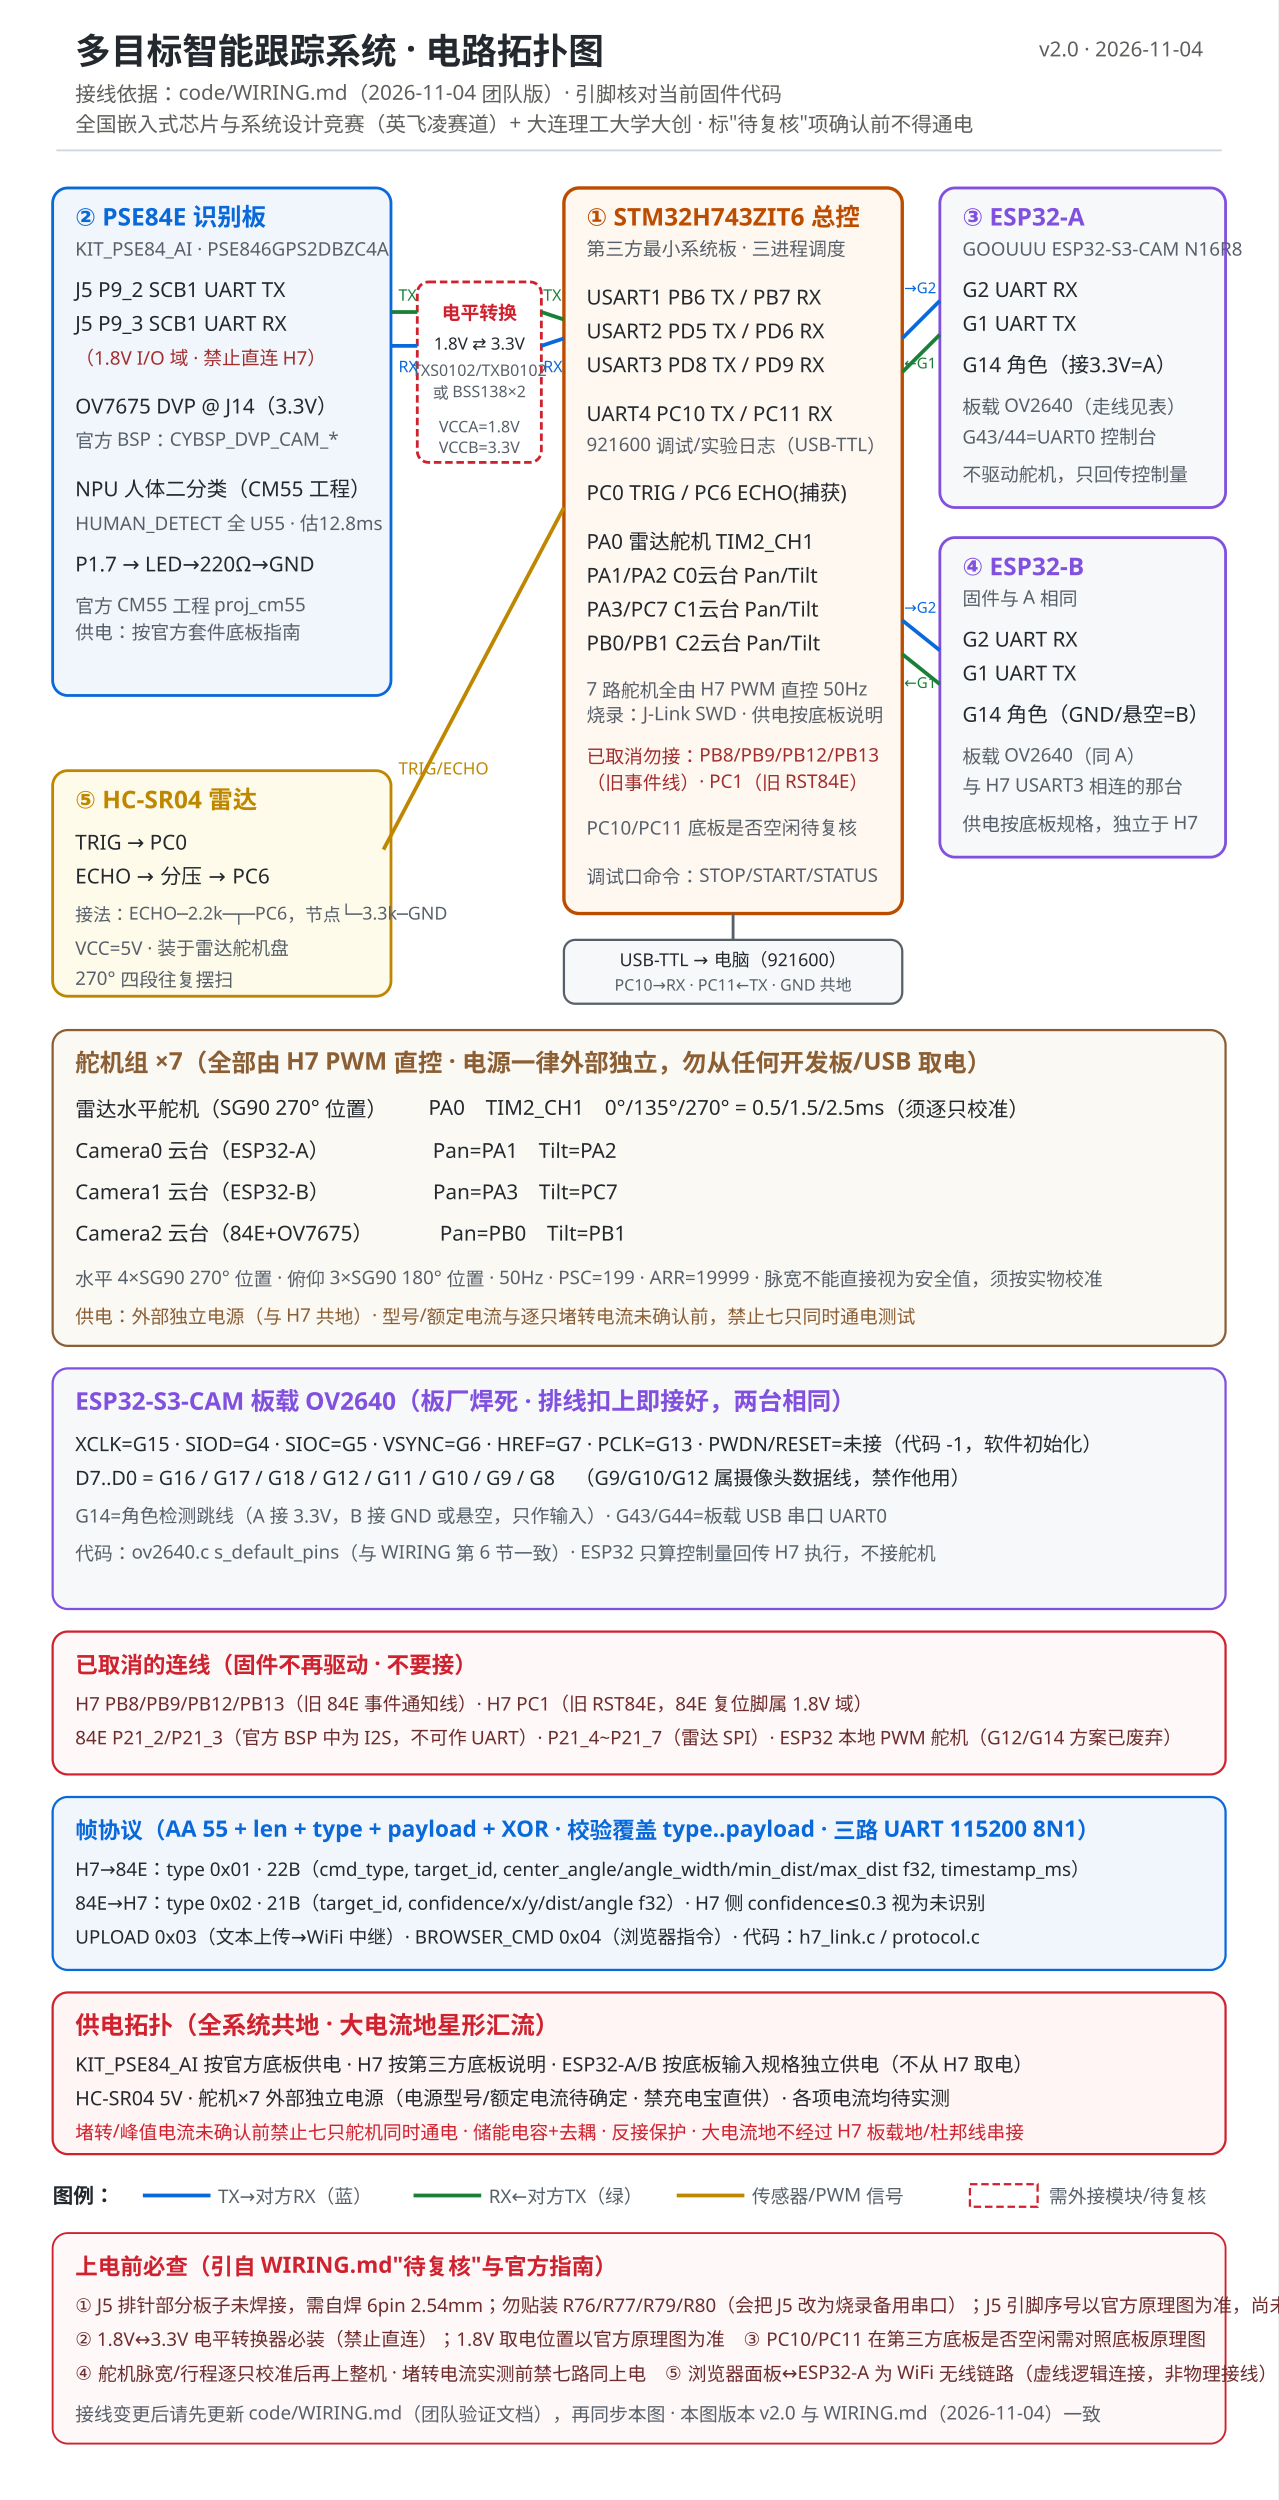
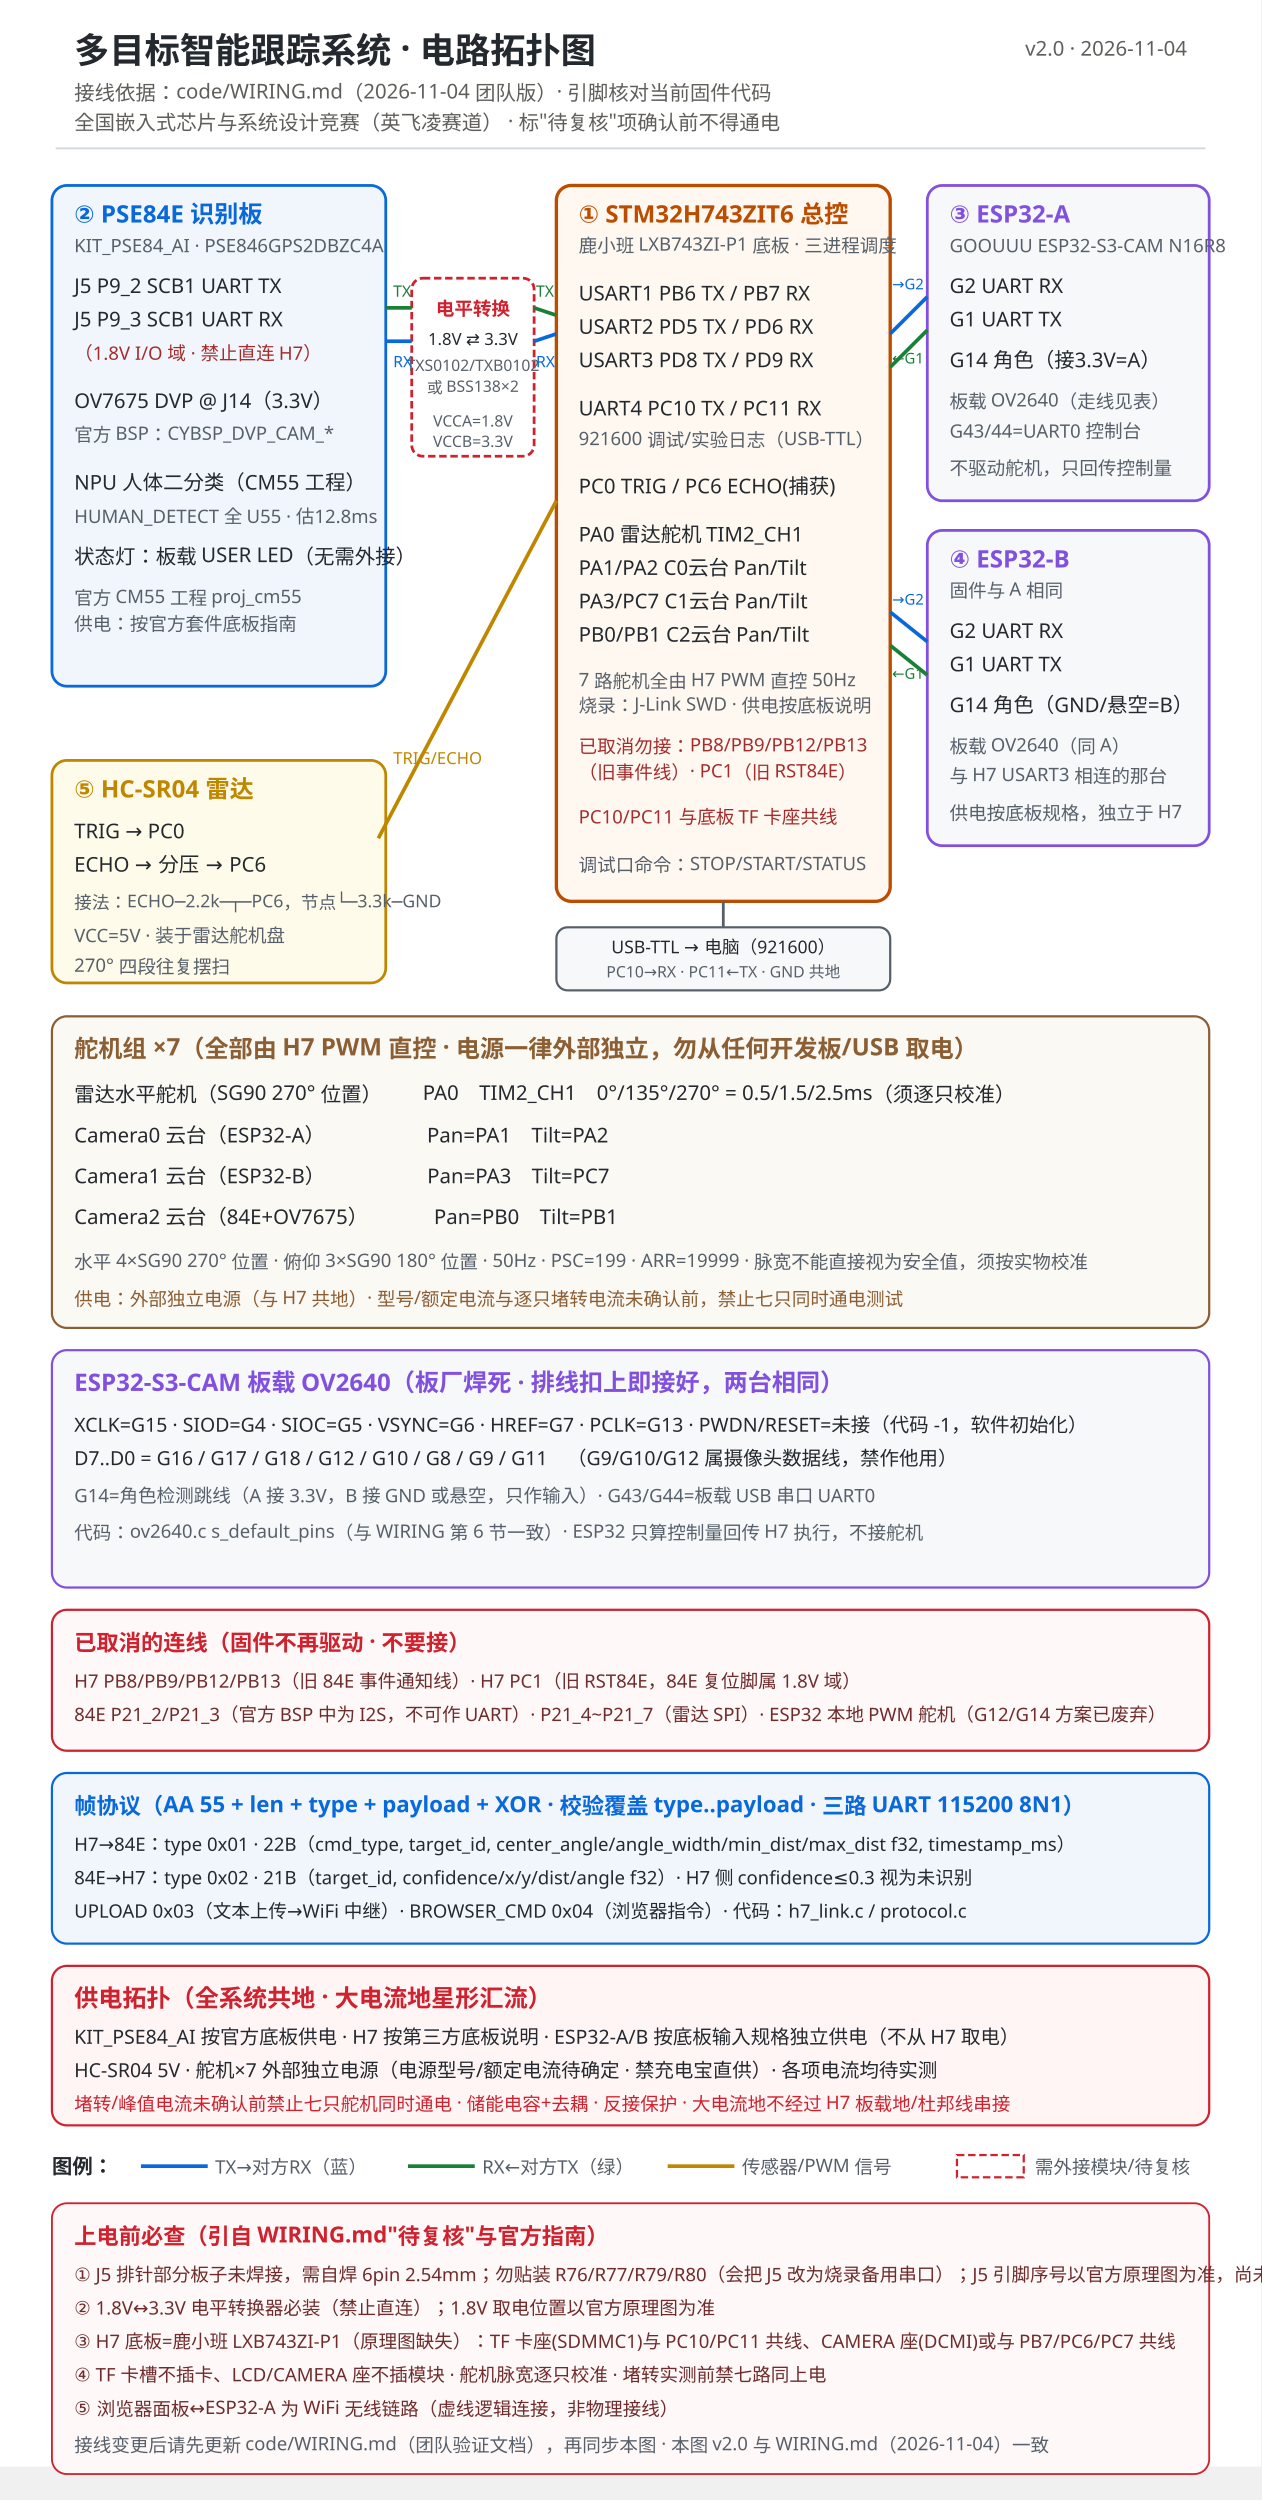
- <svg xmlns="http://www.w3.org/2000/svg" viewBox="0 0 680 1330" width="680" height="1330" role="img">
+ <svg xmlns="http://www.w3.org/2000/svg" viewBox="0 0 680 1348" width="680" height="1348" role="img">
  <rect x="0" y="0" width="680" height="1330" fill="#FFFFFF" />
  <text x="40" y="34" font-size="19" font-weight="bold" fill="#24292F" font-family="sans-serif">多目标智能跟踪系统 · 电路拓扑图</text>
  <text x="640" y="30" text-anchor="end" font-size="11" fill="#5F5E5A" font-family="sans-serif">v2.0 · 2026-11-04</text>
  <text x="40" y="54" font-size="11" fill="#5F5E5A" font-family="sans-serif">接线依据：code/WIRING.md（2026-11-04 团队版）· 引脚核对当前固件代码</text>
-   <text x="40" y="70" font-size="11" fill="#5F5E5A" font-family="sans-serif">全国嵌入式芯片与系统设计竞赛（英飞凌赛道）+ 大连理工大学大创 · 标"待复核"项确认前不得通电</text>
+   <text x="40" y="70" font-size="11" fill="#5F5E5A" font-family="sans-serif">全国嵌入式芯片与系统设计竞赛（英飞凌赛道） · 标"待复核"项确认前不得通电</text>
  <line x1="30" y1="80" x2="650" y2="80" stroke="#D0D7DE" stroke-width="1" />
  <rect x="28" y="100" width="180" height="270" rx="8" fill="#F0F6FC" stroke="#0969DA" stroke-width="1.5" />
  <text x="40" y="120" font-size="13" font-weight="bold" fill="#0969DA" font-family="sans-serif">② PSE84E 识别板</text>
  <text x="40" y="136" font-size="10" fill="#57606A" font-family="sans-serif">KIT_PSE84_AI · PSE846GPS2DBZC4A</text>
  <text x="40" y="158" font-size="11" fill="#24292F" font-family="sans-serif">J5 P9_2  SCB1 UART TX</text>
  <text x="40" y="176" font-size="11" fill="#24292F" font-family="sans-serif">J5 P9_3  SCB1 UART RX</text>
  <text x="40" y="194" font-size="10" fill="#A32D2D" font-family="sans-serif">（1.8V I/O 域 · 禁止直连 H7）</text>
  <text x="40" y="220" font-size="11" fill="#24292F" font-family="sans-serif">OV7675 DVP @ J14（3.3V）</text>
  <text x="40" y="238" font-size="10" fill="#57606A" font-family="sans-serif">官方 BSP：CYBSP_DVP_CAM_*</text>
  <text x="40" y="264" font-size="11" fill="#24292F" font-family="sans-serif">NPU 人体二分类（CM55 工程）</text>
  <text x="40" y="282" font-size="10" fill="#57606A" font-family="sans-serif">HUMAN_DETECT 全 U55 · 估12.8ms</text>
-   <text x="40" y="304" font-size="11" fill="#24292F" font-family="sans-serif">P1.7 → LED→220Ω→GND</text>
+   <text x="40" y="304" font-size="11" fill="#24292F" font-family="sans-serif">状态灯：板载 USER LED（无需外接）</text>
  <text x="40" y="326" font-size="10" fill="#57606A" font-family="sans-serif">官方 CM55 工程 proj_cm55</text>
  <text x="40" y="340" font-size="10" fill="#57606A" font-family="sans-serif">供电：按官方套件底板指南</text>
  <rect x="222" y="150" width="66" height="96" rx="6" fill="#FFFFFF" stroke="#CF222E" stroke-width="1.5" stroke-dasharray="4,2" />
  <text x="255" y="170" font-size="10" font-weight="bold" fill="#CF222E" text-anchor="middle" font-family="sans-serif">电平转换</text>
  <text x="255" y="186" font-size="9" fill="#24292F" text-anchor="middle" font-family="sans-serif">1.8V ⇄ 3.3V</text>
  <text x="255" y="200" font-size="8.5" fill="#57606A" text-anchor="middle" font-family="sans-serif">TXS0102/TXB0102</text>
  <text x="255" y="212" font-size="8.5" fill="#57606A" text-anchor="middle" font-family="sans-serif">或 BSS138×2</text>
  <text x="255" y="230" font-size="8.5" fill="#57606A" text-anchor="middle" font-family="sans-serif">VCCA=1.8V</text>
  <text x="255" y="241" font-size="8.5" fill="#57606A" text-anchor="middle" font-family="sans-serif">VCCB=3.3V</text>
  <rect x="300" y="100" width="180" height="386" rx="8" fill="#FFF8F0" stroke="#BC4C00" stroke-width="1.8" />
  <text x="312" y="120" font-size="13" font-weight="bold" fill="#BC4C00" font-family="sans-serif">① STM32H743ZIT6 总控</text>
-   <text x="312" y="136" font-size="10" fill="#57606A" font-family="sans-serif">第三方最小系统板 · 三进程调度</text>
+   <text x="312" y="136" font-size="10" fill="#57606A" font-family="sans-serif">鹿小班 LXB743ZI-P1 底板 · 三进程调度</text>
  <text x="312" y="162" font-size="11" fill="#24292F" font-family="sans-serif">USART1  PB6 TX / PB7 RX</text>
  <text x="312" y="180" font-size="11" fill="#24292F" font-family="sans-serif">USART2  PD5 TX / PD6 RX</text>
  <text x="312" y="198" font-size="11" fill="#24292F" font-family="sans-serif">USART3  PD8 TX / PD9 RX</text>
  <text x="312" y="224" font-size="11" fill="#24292F" font-family="sans-serif">UART4  PC10 TX / PC11 RX</text>
  <text x="312" y="240" font-size="10" fill="#57606A" font-family="sans-serif">921600 调试/实验日志（USB-TTL）</text>
  <text x="312" y="266" font-size="11" fill="#24292F" font-family="sans-serif">PC0 TRIG / PC6 ECHO(捕获)</text>
  <text x="312" y="292" font-size="11" fill="#24292F" font-family="sans-serif">PA0 雷达舵机 TIM2_CH1</text>
  <text x="312" y="310" font-size="11" fill="#24292F" font-family="sans-serif">PA1/PA2  C0云台 Pan/Tilt</text>
  <text x="312" y="328" font-size="11" fill="#24292F" font-family="sans-serif">PA3/PC7  C1云台 Pan/Tilt</text>
  <text x="312" y="346" font-size="11" fill="#24292F" font-family="sans-serif">PB0/PB1  C2云台 Pan/Tilt</text>
  <text x="312" y="370" font-size="10" fill="#57606A" font-family="sans-serif">7 路舵机全由 H7 PWM 直控 50Hz</text>
  <text x="312" y="384" font-size="10" fill="#57606A" font-family="sans-serif">烧录：J-Link SWD · 供电按底板说明</text>
  <text x="312" y="406" font-size="10" fill="#A32D2D" font-family="sans-serif">已取消勿接：PB8/PB9/PB12/PB13</text>
  <text x="312" y="420" font-size="10" fill="#A32D2D" font-family="sans-serif">（旧事件线）· PC1（旧 RST84E）</text>
-   <text x="312" y="444" font-size="10" fill="#57606A" font-family="sans-serif">PC10/PC11 底板是否空闲待复核</text>
+   <text x="312" y="444" font-size="10" fill="#A32D2D" font-family="sans-serif">PC10/PC11 与底板 TF 卡座共线</text>
  <text x="312" y="470" font-size="10" fill="#57606A" font-family="sans-serif">调试口命令：STOP/START/STATUS</text>
  <rect x="500" y="100" width="152" height="170" rx="8" fill="#F6F8FA" stroke="#8250DF" stroke-width="1.5" />
  <text x="512" y="120" font-size="13" font-weight="bold" fill="#8250DF" font-family="sans-serif">③ ESP32-A</text>
  <text x="512" y="136" font-size="10" fill="#57606A" font-family="sans-serif">GOOUUU ESP32-S3-CAM N16R8</text>
  <text x="512" y="158" font-size="11" fill="#24292F" font-family="sans-serif">G2  UART RX</text>
  <text x="512" y="176" font-size="11" fill="#24292F" font-family="sans-serif">G1  UART TX</text>
  <text x="512" y="198" font-size="11" fill="#24292F" font-family="sans-serif">G14 角色（接3.3V=A）</text>
  <text x="512" y="220" font-size="10" fill="#57606A" font-family="sans-serif">板载 OV2640（走线见表）</text>
  <text x="512" y="236" font-size="10" fill="#57606A" font-family="sans-serif">G43/44=UART0 控制台</text>
  <text x="512" y="256" font-size="10" fill="#57606A" font-family="sans-serif">不驱动舵机，只回传控制量</text>
  <rect x="500" y="286" width="152" height="170" rx="8" fill="#F6F8FA" stroke="#8250DF" stroke-width="1.5" />
  <text x="512" y="306" font-size="13" font-weight="bold" fill="#8250DF" font-family="sans-serif">④ ESP32-B</text>
  <text x="512" y="322" font-size="10" fill="#57606A" font-family="sans-serif">固件与 A 相同</text>
  <text x="512" y="344" font-size="11" fill="#24292F" font-family="sans-serif">G2  UART RX</text>
  <text x="512" y="362" font-size="11" fill="#24292F" font-family="sans-serif">G1  UART TX</text>
  <text x="512" y="384" font-size="11" fill="#24292F" font-family="sans-serif">G14 角色（GND/悬空=B）</text>
  <text x="512" y="406" font-size="10" fill="#57606A" font-family="sans-serif">板载 OV2640（同 A）</text>
  <text x="512" y="422" font-size="10" fill="#57606A" font-family="sans-serif">与 H7 USART3 相连的那台</text>
  <text x="512" y="442" font-size="10" fill="#57606A" font-family="sans-serif">供电按底板规格，独立于 H7</text>
  <rect x="28" y="410" width="180" height="120" rx="8" fill="#FFFBEA" stroke="#BF8700" stroke-width="1.5" />
  <text x="40" y="430" font-size="13" font-weight="bold" fill="#BF8700" font-family="sans-serif">⑤ HC-SR04 雷达</text>
  <text x="40" y="452" font-size="11" fill="#24292F" font-family="sans-serif">TRIG → PC0</text>
  <text x="40" y="470" font-size="11" fill="#24292F" font-family="sans-serif">ECHO → 分压 → PC6</text>
  <text x="40" y="490" font-size="9.5" fill="#57606A" font-family="sans-serif">接法：ECHO─2.2k─┬─PC6，节点└─3.3k─GND</text>
  <text x="40" y="508" font-size="10" fill="#57606A" font-family="sans-serif">VCC=5V · 装于雷达舵机盘</text>
  <text x="40" y="524" font-size="10" fill="#57606A" font-family="sans-serif">270° 四段往复摆扫</text>
  <line x1="208" y1="166" x2="222" y2="166" stroke="#1A7F37" stroke-width="2" />
  <line x1="208" y1="184" x2="222" y2="184" stroke="#0969DA" stroke-width="2" />
  <line x1="288" y1="166" x2="300" y2="170" stroke="#1A7F37" stroke-width="2" />
  <line x1="288" y1="184" x2="300" y2="180" stroke="#0969DA" stroke-width="2" />
  <text x="212" y="160" font-size="8.5" fill="#1A7F37" font-family="sans-serif">TX</text>
  <text x="212" y="198" font-size="8.5" fill="#0969DA" font-family="sans-serif">RX</text>
  <text x="289" y="160" font-size="8.5" fill="#1A7F37" font-family="sans-serif">TX</text>
  <text x="289" y="198" font-size="8.5" fill="#0969DA" font-family="sans-serif">RX</text>
  <line x1="480" y1="180" x2="500" y2="160" stroke="#0969DA" stroke-width="2" />
  <line x1="480" y1="198" x2="500" y2="178" stroke="#1A7F37" stroke-width="2" />
  <text x="481" y="156" font-size="8" fill="#0969DA" font-family="sans-serif">→G2</text>
  <text x="481" y="196" font-size="8" fill="#1A7F37" font-family="sans-serif">←G1</text>
  <line x1="480" y1="330" x2="500" y2="346" stroke="#0969DA" stroke-width="2" />
  <line x1="480" y1="348" x2="500" y2="364" stroke="#1A7F37" stroke-width="2" />
  <text x="481" y="326" font-size="8" fill="#0969DA" font-family="sans-serif">→G2</text>
  <text x="481" y="366" font-size="8" fill="#1A7F37" font-family="sans-serif">←G1</text>
  <line x1="204" y1="452" x2="300" y2="270" stroke="#BF8700" stroke-width="2" />
  <text x="212" y="412" font-size="9" fill="#BF8700" font-family="sans-serif">TRIG/ECHO</text>
  <rect x="300" y="500" width="180" height="34" rx="6" fill="#F6F8FA" stroke="#57606A" stroke-width="1.2" />
  <text x="390" y="514" font-size="9.5" fill="#24292F" text-anchor="middle" font-family="sans-serif">USB-TTL → 电脑（921600）</text>
  <text x="390" y="527" font-size="8.5" fill="#57606A" text-anchor="middle" font-family="sans-serif">PC10→RX · PC11←TX · GND 共地</text>
  <line x1="390" y1="486" x2="390" y2="500" stroke="#57606A" stroke-width="1.5" />
  <rect x="28" y="548" width="624" height="168" rx="8" fill="#FBF9F4" stroke="#8B5E34" stroke-width="1.2" />
  <text x="40" y="570" font-size="13" font-weight="bold" fill="#8B5E34" font-family="sans-serif">舵机组 ×7（全部由 H7 PWM 直控 · 电源一律外部独立，勿从任何开发板/USB 取电）</text>
  <text x="40" y="594" font-size="11" fill="#24292F" font-family="sans-serif">雷达水平舵机（SG90 270° 位置）　　PA0　TIM2_CH1　0°/135°/270° = 0.5/1.5/2.5ms（须逐只校准）</text>
  <text x="40" y="616" font-size="11" fill="#24292F" font-family="sans-serif">Camera0 云台（ESP32-A）　　　　　Pan=PA1　Tilt=PA2</text>
  <text x="40" y="638" font-size="11" fill="#24292F" font-family="sans-serif">Camera1 云台（ESP32-B）　　　　　Pan=PA3　Tilt=PC7</text>
  <text x="40" y="660" font-size="11" fill="#24292F" font-family="sans-serif">Camera2 云台（84E+OV7675）　　　 Pan=PB0　Tilt=PB1</text>
  <text x="40" y="684" font-size="10" fill="#57606A" font-family="sans-serif">水平 4×SG90 270° 位置 · 俯仰 3×SG90 180° 位置 · 50Hz · PSC=199 · ARR=19999 · 脉宽不能直接视为安全值，须按实物校准</text>
  <text x="40" y="704" font-size="10" fill="#8B5E34" font-family="sans-serif">供电：外部独立电源（与 H7 共地）· 型号/额定电流与逐只堵转电流未确认前，禁止七只同时通电测试</text>
  <rect x="28" y="728" width="624" height="128" rx="8" fill="#F6F8FA" stroke="#8250DF" stroke-width="1.2" />
  <text x="40" y="750" font-size="13" font-weight="bold" fill="#8250DF" font-family="sans-serif">ESP32-S3-CAM 板载 OV2640（板厂焊死 · 排线扣上即接好，两台相同）</text>
  <text x="40" y="772" font-size="10.5" fill="#24292F" font-family="sans-serif">XCLK=G15 · SIOD=G4 · SIOC=G5 · VSYNC=G6 · HREF=G7 · PCLK=G13 · PWDN/RESET=未接（代码 -1，软件初始化）</text>
-   <text x="40" y="790" font-size="10.5" fill="#24292F" font-family="sans-serif">D7..D0 = G16 / G17 / G18 / G12 / G11 / G10 / G9 / G8　（G9/G10/G12 属摄像头数据线，禁作他用）</text>
+   <text x="40" y="790" font-size="10.5" fill="#24292F" font-family="sans-serif">D7..D0 = G16 / G17 / G18 / G12 / G10 / G8 / G9 / G11　（G9/G10/G12 属摄像头数据线，禁作他用）</text>
  <text x="40" y="810" font-size="10" fill="#57606A" font-family="sans-serif">G14=角色检测跳线（A 接 3.3V，B 接 GND 或悬空，只作输入）· G43/G44=板载 USB 串口 UART0</text>
  <text x="40" y="830" font-size="10" fill="#57606A" font-family="sans-serif">代码：ov2640.c s_default_pins（与 WIRING 第 6 节一致）· ESP32 只算控制量回传 H7 执行，不接舵机</text>
  <rect x="28" y="868" width="624" height="76" rx="8" fill="#FFF8F8" stroke="#CF222E" stroke-width="1.2" />
  <text x="40" y="890" font-size="12" font-weight="bold" fill="#CF222E" font-family="sans-serif">已取消的连线（固件不再驱动 · 不要接）</text>
  <text x="40" y="910" font-size="10" fill="#6E2C2C" font-family="sans-serif">H7 PB8/PB9/PB12/PB13（旧 84E 事件通知线）· H7 PC1（旧 RST84E，84E 复位脚属 1.8V 域）</text>
  <text x="40" y="928" font-size="10" fill="#6E2C2C" font-family="sans-serif">84E P21_2/P21_3（官方 BSP 中为 I2S，不可作 UART）· P21_4~P21_7（雷达 SPI）· ESP32 本地 PWM 舵机（G12/G14 方案已废弃）</text>
  <rect x="28" y="956" width="624" height="92" rx="8" fill="#F0F6FC" stroke="#0969DA" stroke-width="1.2" />
  <text x="40" y="978" font-size="12" font-weight="bold" fill="#0969DA" font-family="sans-serif">帧协议（AA 55 + len + type + payload + XOR · 校验覆盖 type..payload · 三路 UART 115200 8N1）</text>
  <text x="40" y="998" font-size="10" fill="#24292F" font-family="sans-serif">H7→84E：type 0x01 · 22B（cmd_type, target_id, center_angle/angle_width/min_dist/max_dist f32, timestamp_ms）</text>
  <text x="40" y="1016" font-size="10" fill="#24292F" font-family="sans-serif">84E→H7：type 0x02 · 21B（target_id, confidence/x/y/dist/angle f32）· H7 侧 confidence≤0.3 视为未识别</text>
  <text x="40" y="1034" font-size="10" fill="#24292F" font-family="sans-serif">UPLOAD 0x03（文本上传→WiFi 中继）· BROWSER_CMD 0x04（浏览器指令）· 代码：h7_link.c / protocol.c</text>
  <rect x="28" y="1060" width="624" height="86" rx="8" fill="#FFF5F5" stroke="#CF222E" stroke-width="1.2" />
  <text x="40" y="1082" font-size="13" font-weight="bold" fill="#CF222E" font-family="sans-serif">供电拓扑（全系统共地 · 大电流地星形汇流）</text>
  <text x="40" y="1102" font-size="10.5" fill="#24292F" font-family="sans-serif">KIT_PSE84_AI 按官方底板供电 · H7 按第三方底板说明 · ESP32-A/B 按底板输入规格独立供电（不从 H7 取电）</text>
  <text x="40" y="1120" font-size="10.5" fill="#24292F" font-family="sans-serif">HC-SR04 5V · 舵机×7 外部独立电源（电源型号/额定电流待确定 · 禁充电宝直供）· 各项电流均待实测</text>
  <text x="40" y="1138" font-size="10" fill="#CF222E" font-family="sans-serif">堵转/峰值电流未确认前禁止七只舵机同时通电 · 储能电容+去耦 · 反接保护 · 大电流地不经过 H7 板载地/杜邦线串接</text>
  <text x="28" y="1172" font-size="11" font-weight="bold" fill="#24292F" font-family="sans-serif">图例：</text>
  <line x1="76" y1="1168" x2="112" y2="1168" stroke="#0969DA" stroke-width="2" />
  <text x="116" y="1172" font-size="10" fill="#57606A" font-family="sans-serif">TX→对方RX（蓝）</text>
  <line x1="220" y1="1168" x2="256" y2="1168" stroke="#1A7F37" stroke-width="2" />
  <text x="260" y="1172" font-size="10" fill="#57606A" font-family="sans-serif">RX←对方TX（绿）</text>
  <line x1="360" y1="1168" x2="396" y2="1168" stroke="#BF8700" stroke-width="2" />
  <text x="400" y="1172" font-size="10" fill="#57606A" font-family="sans-serif">传感器/PWM 信号</text>
  <rect x="516" y="1162" width="36" height="12" fill="#FFFFFF" stroke="#CF222E" stroke-width="1.2" stroke-dasharray="4,2" />
  <text x="558" y="1172" font-size="10" fill="#57606A" font-family="sans-serif">需外接模块/待复核</text>
-   <rect x="28" y="1188" width="624" height="112" rx="8" fill="#FFF8F8" stroke="#CF222E" stroke-width="1" />
+   <rect x="28" y="1188" width="624" height="146" rx="8" fill="#FFF8F8" stroke="#CF222E" stroke-width="1" />
  <text x="40" y="1210" font-size="12" font-weight="bold" fill="#CF222E" font-family="sans-serif">上电前必查（引自 WIRING.md"待复核"与官方指南）</text>
  <text x="40" y="1230" font-size="10" fill="#6E2C2C" font-family="sans-serif">① J5 排针部分板子未焊接，需自焊 6pin 2.54mm；勿贴装 R76/R77/R79/R80（会把 J5 改为烧录备用串口）；J5 引脚序号以官方原理图为准，尚未实物核对</text>
-   <text x="40" y="1248" font-size="10" fill="#6E2C2C" font-family="sans-serif">② 1.8V↔3.3V 电平转换器必装（禁止直连）；1.8V 取电位置以官方原理图为准　③ PC10/PC11 在第三方底板是否空闲需对照底板原理图</text>
-   <text x="40" y="1266" font-size="10" fill="#6E2C2C" font-family="sans-serif">④ 舵机脉宽/行程逐只校准后再上整机 · 堵转电流实测前禁七路同上电　⑤ 浏览器面板↔ESP32-A 为 WiFi 无线链路（虚线逻辑连接，非物理接线）</text>
-   <text x="40" y="1288" font-size="10" fill="#57606A" font-family="sans-serif">接线变更后请先更新 code/WIRING.md（团队验证文档），再同步本图 · 本图版本 v2.0 与 WIRING.md（2026-11-04）一致</text>
+   <text x="40" y="1248" font-size="10" fill="#6E2C2C" font-family="sans-serif">② 1.8V↔3.3V 电平转换器必装（禁止直连）；1.8V 取电位置以官方原理图为准</text>
+   <text x="40" y="1266" font-size="10" fill="#6E2C2C" font-family="sans-serif">③ H7 底板=鹿小班 LXB743ZI-P1（原理图缺失）：TF 卡座(SDMMC1)与 PC10/PC11 共线、CAMERA 座(DCMI)或与 PB7/PC6/PC7 共线</text>
+   <text x="40" y="1284" font-size="10" fill="#6E2C2C" font-family="sans-serif">④ TF 卡槽不插卡、LCD/CAMERA 座不插模块 · 舵机脉宽逐只校准 · 堵转实测前禁七路同上电</text>
+   <text x="40" y="1302" font-size="10" fill="#6E2C2C" font-family="sans-serif">⑤ 浏览器面板↔ESP32-A 为 WiFi 无线链路（虚线逻辑连接，非物理接线）</text>
+   <text x="40" y="1322" font-size="10" fill="#57606A" font-family="sans-serif">接线变更后请先更新 code/WIRING.md（团队验证文档），再同步本图 · 本图 v2.0 与 WIRING.md（2026-11-04）一致</text>
</svg>
